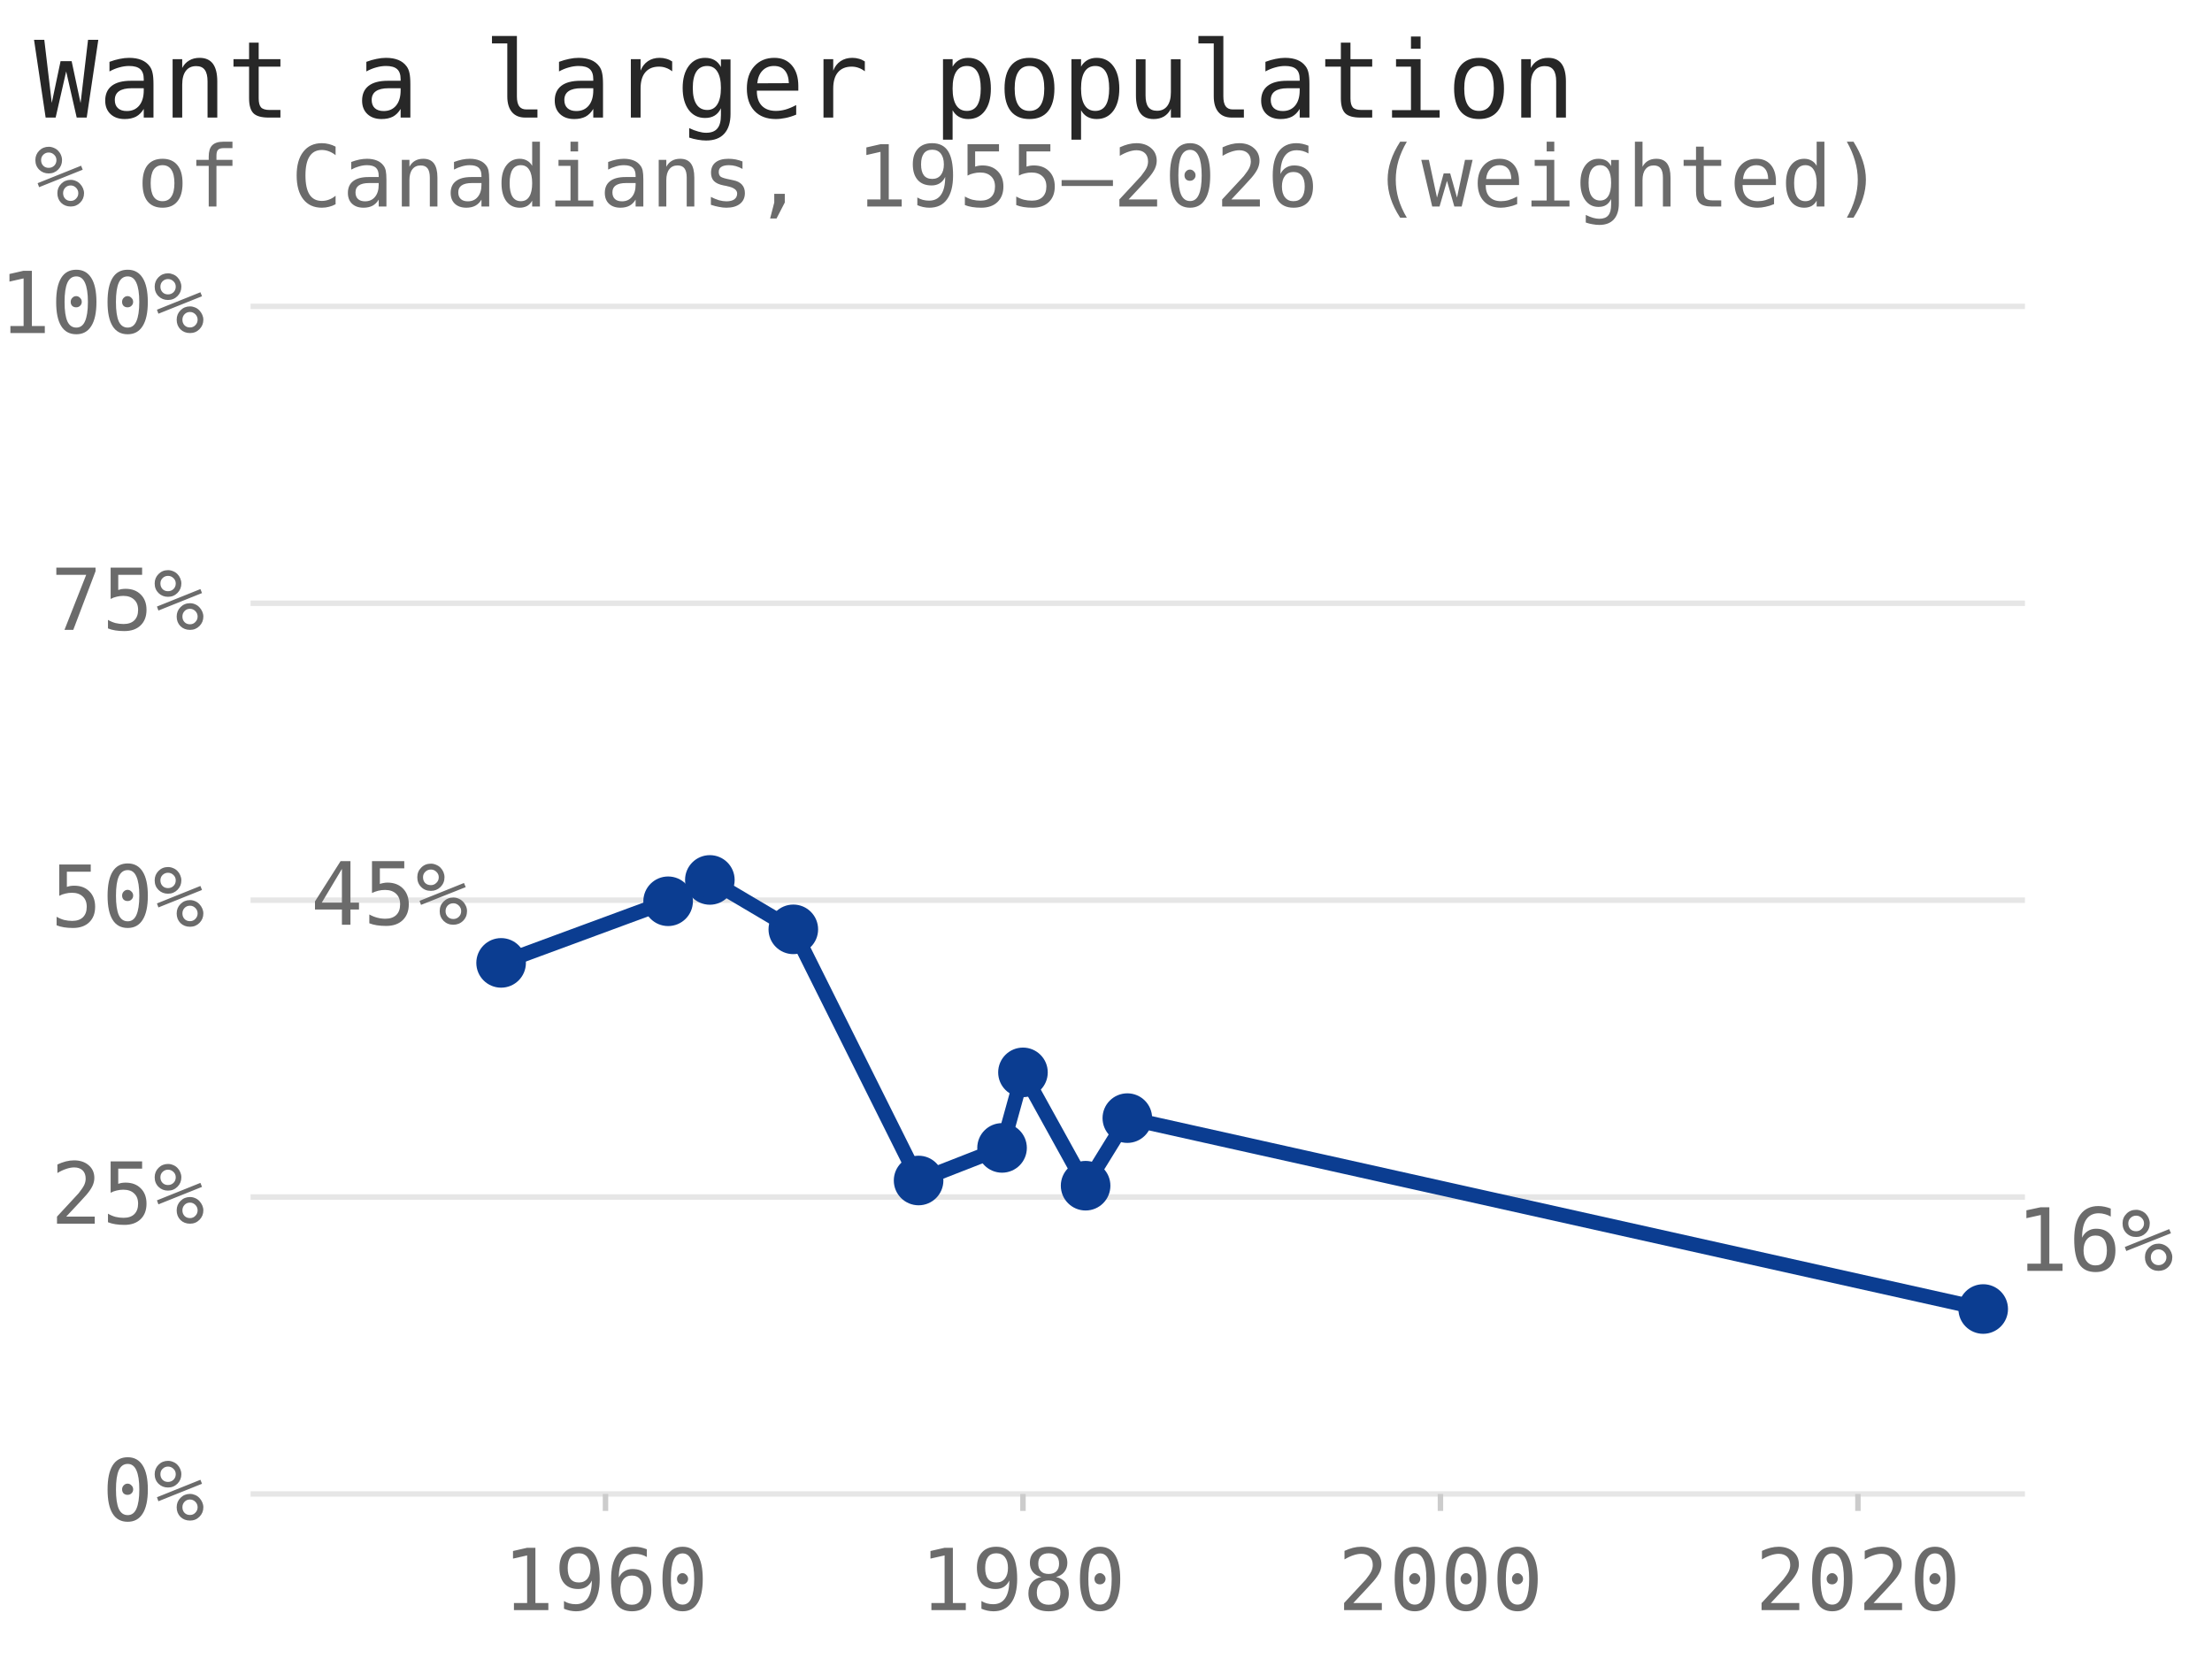
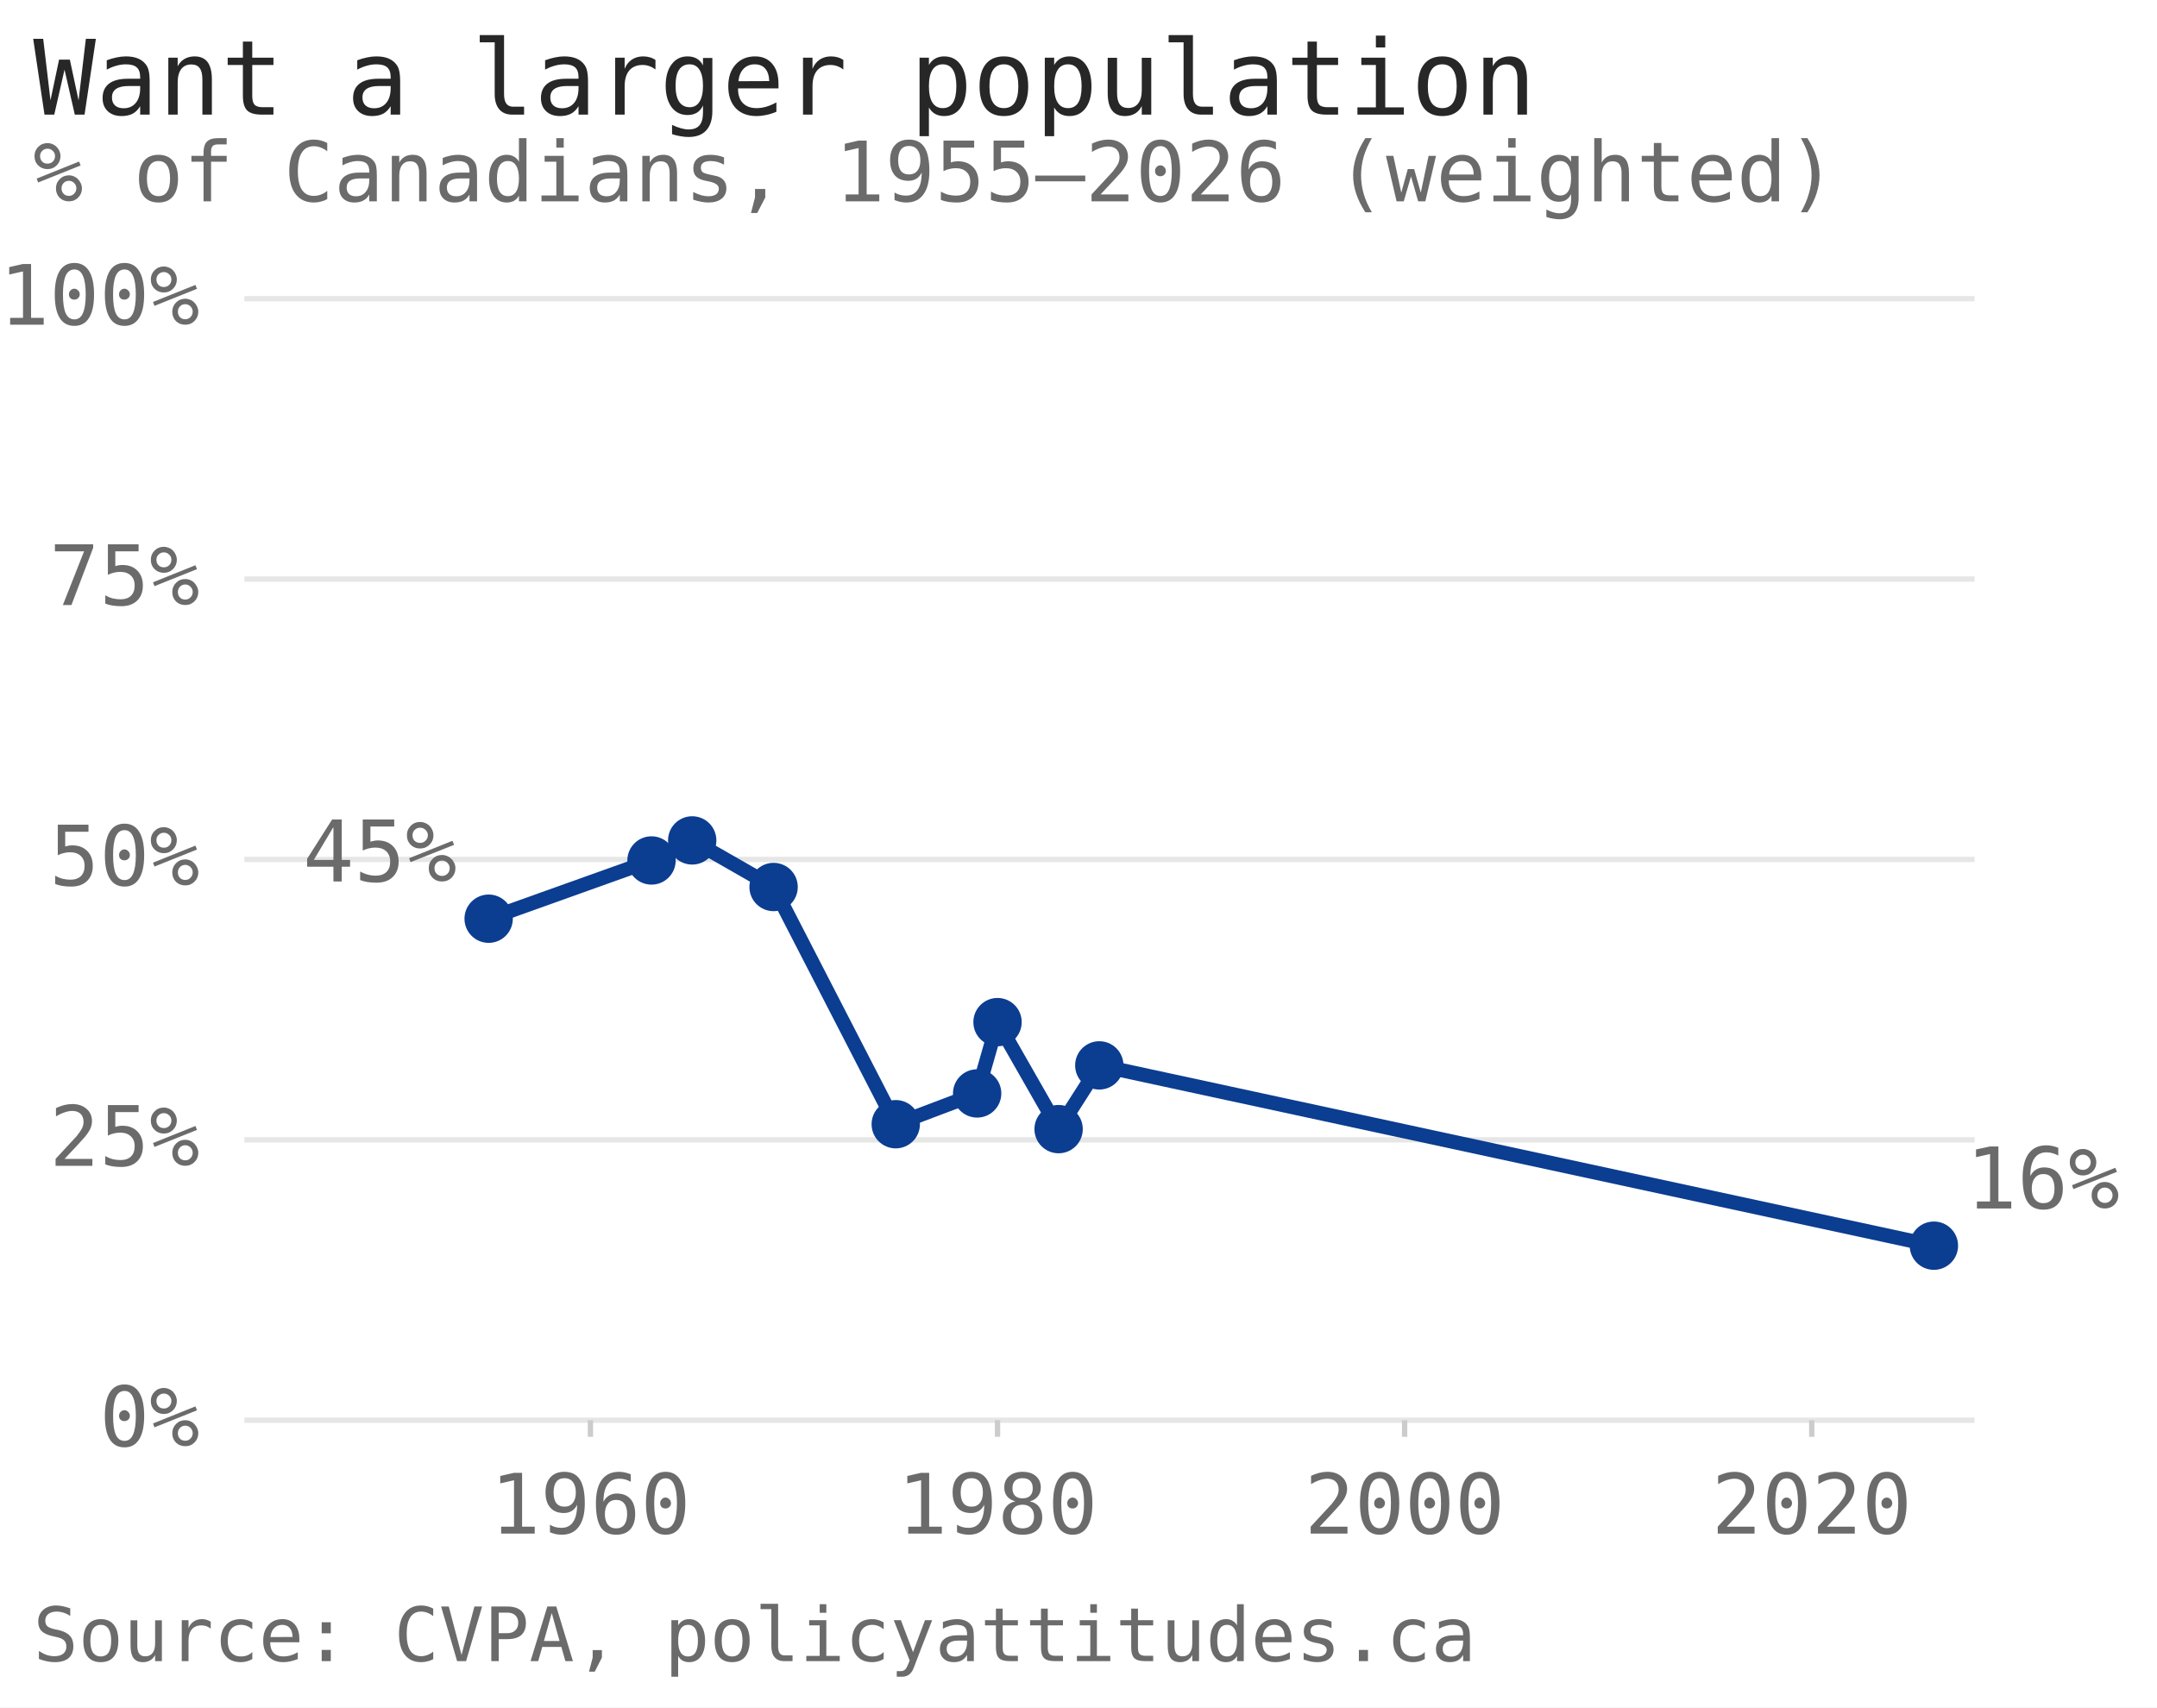
- <svg xmlns="http://www.w3.org/2000/svg" width="259.20pt" height="194.40pt" viewBox="0 0 259.20 194.40">
+ <svg xmlns="http://www.w3.org/2000/svg" width="259.20pt" height="205.20pt" viewBox="0 0 259.20 205.20">
  <g id="want-a-larger-population" class="svglite">
    <defs>
      <style type="text/css">
    .svglite line, .svglite polyline, .svglite polygon, .svglite path, .svglite rect, .svglite circle {
      fill: none;
      stroke: #000000;
      stroke-linecap: round;
      stroke-linejoin: round;
      stroke-miterlimit: 10.00;
    }
    .svglite text {
      white-space: pre;
    }
    .svglite g.glyphgroup path {
      fill: inherit;
      stroke: none;
    }
  </style>
    </defs>
    <rect width="100%" height="100%" style="stroke: none; fill: #FFFFFF;" />
    <defs>
-       <clipPath id="want-a-larger-population-cpMC4wMHwyNTkuMjB8MC4wMHwxOTQuNDA=">
-         <rect x="0.00" y="0.00" width="259.20" height="194.40" />
+       <clipPath id="want-a-larger-population-cpMC4wMHwyNTkuMjB8MC4wMHwyMDUuMjA=">
+         <rect x="0.00" y="0.00" width="259.20" height="205.20" />
      </clipPath>
    </defs>
-     <g clip-path="url(#want-a-larger-population-cpMC4wMHwyNTkuMjB8MC4wMHwxOTQuNDA=)">
-       <rect x="0.00" y="-0" width="259.20" height="194.40" style="stroke-width: 1.16; stroke: none; fill: #FFFFFF;" />
-       <polyline points="29.36,175.06 237.28,175.06 " style="stroke-width: 0.64; stroke: #E6E6E6; stroke-linecap: butt;" />
-       <polyline points="29.36,140.27 237.28,140.27 " style="stroke-width: 0.64; stroke: #E6E6E6; stroke-linecap: butt;" />
-       <polyline points="29.36,105.48 237.28,105.48 " style="stroke-width: 0.64; stroke: #E6E6E6; stroke-linecap: butt;" />
-       <polyline points="29.36,70.69 237.28,70.69 " style="stroke-width: 0.64; stroke: #E6E6E6; stroke-linecap: butt;" />
+     <g clip-path="url(#want-a-larger-population-cpMC4wMHwyNTkuMjB8MC4wMHwyMDUuMjA=)">
+       <rect x="0.00" y="0.00" width="259.20" height="205.20" style="stroke-width: 1.16; stroke: none; fill: #FFFFFF;" />
+       <polyline points="29.36,170.70 237.28,170.70 " style="stroke-width: 0.64; stroke: #E6E6E6; stroke-linecap: butt;" />
+       <polyline points="29.36,137.00 237.28,137.00 " style="stroke-width: 0.64; stroke: #E6E6E6; stroke-linecap: butt;" />
+       <polyline points="29.36,103.30 237.28,103.30 " style="stroke-width: 0.64; stroke: #E6E6E6; stroke-linecap: butt;" />
+       <polyline points="29.36,69.60 237.28,69.60 " style="stroke-width: 0.64; stroke: #E6E6E6; stroke-linecap: butt;" />
      <polyline points="29.36,35.90 237.28,35.90 " style="stroke-width: 0.64; stroke: #E6E6E6; stroke-linecap: butt;" />
-       <polyline points="58.72,112.83 78.29,105.61 83.18,103.11 92.96,108.90 107.64,138.33 117.42,134.51 119.87,125.66 127.21,138.94 132.10,131.02 232.39,153.39 " style="stroke-width: 1.71; stroke: #0B3D91; stroke-linecap: butt;" />
-       <circle cx="58.72" cy="112.83" r="2.52" style="stroke-width: 0.77; stroke: #0B3D91; fill: #0B3D91;" />
-       <circle cx="78.29" cy="105.61" r="2.52" style="stroke-width: 0.77; stroke: #0B3D91; fill: #0B3D91;" />
-       <circle cx="83.18" cy="103.11" r="2.52" style="stroke-width: 0.77; stroke: #0B3D91; fill: #0B3D91;" />
-       <circle cx="92.96" cy="108.90" r="2.52" style="stroke-width: 0.77; stroke: #0B3D91; fill: #0B3D91;" />
-       <circle cx="107.64" cy="138.33" r="2.52" style="stroke-width: 0.77; stroke: #0B3D91; fill: #0B3D91;" />
-       <circle cx="117.42" cy="134.51" r="2.52" style="stroke-width: 0.77; stroke: #0B3D91; fill: #0B3D91;" />
-       <circle cx="119.87" cy="125.66" r="2.52" style="stroke-width: 0.77; stroke: #0B3D91; fill: #0B3D91;" />
-       <circle cx="127.21" cy="138.94" r="2.52" style="stroke-width: 0.77; stroke: #0B3D91; fill: #0B3D91;" />
-       <circle cx="132.10" cy="131.02" r="2.52" style="stroke-width: 0.77; stroke: #0B3D91; fill: #0B3D91;" />
-       <circle cx="232.39" cy="153.39" r="2.52" style="stroke-width: 0.77; stroke: #0B3D91; fill: #0B3D91;" />
-       <text x="54.89" y="108.36" text-anchor="end" style="font-size: 10.24px;fill: #6B6B6B; font-family: &quot;Inconsolata&quot;;">45%</text>
-       <text x="236.22" y="148.92" style="font-size: 10.24px;fill: #6B6B6B; font-family: &quot;Inconsolata&quot;;">16%</text>
-       <text x="23.99" y="178.18" text-anchor="end" style="font-size: 10.00px;fill: #6B6B6B; font-family: &quot;Inconsolata&quot;;">0%</text>
-       <text x="23.99" y="143.39" text-anchor="end" style="font-size: 10.00px;fill: #6B6B6B; font-family: &quot;Inconsolata&quot;;">25%</text>
-       <text x="23.99" y="108.60" text-anchor="end" style="font-size: 10.00px;fill: #6B6B6B; font-family: &quot;Inconsolata&quot;;">50%</text>
-       <text x="23.99" y="73.81" text-anchor="end" style="font-size: 10.00px;fill: #6B6B6B; font-family: &quot;Inconsolata&quot;;">75%</text>
+       <polyline points="58.72,110.42 78.29,103.42 83.18,101.01 92.96,106.61 107.64,135.12 117.42,131.42 119.87,122.85 127.21,135.71 132.10,128.05 232.39,149.72 " style="stroke-width: 1.71; stroke: #0B3D91; stroke-linecap: butt;" />
+       <circle cx="58.72" cy="110.42" r="2.52" style="stroke-width: 0.77; stroke: #0B3D91; fill: #0B3D91;" />
+       <circle cx="78.29" cy="103.42" r="2.52" style="stroke-width: 0.77; stroke: #0B3D91; fill: #0B3D91;" />
+       <circle cx="83.18" cy="101.01" r="2.52" style="stroke-width: 0.77; stroke: #0B3D91; fill: #0B3D91;" />
+       <circle cx="92.96" cy="106.61" r="2.52" style="stroke-width: 0.77; stroke: #0B3D91; fill: #0B3D91;" />
+       <circle cx="107.64" cy="135.12" r="2.52" style="stroke-width: 0.77; stroke: #0B3D91; fill: #0B3D91;" />
+       <circle cx="117.42" cy="131.42" r="2.52" style="stroke-width: 0.77; stroke: #0B3D91; fill: #0B3D91;" />
+       <circle cx="119.87" cy="122.85" r="2.52" style="stroke-width: 0.77; stroke: #0B3D91; fill: #0B3D91;" />
+       <circle cx="127.21" cy="135.71" r="2.52" style="stroke-width: 0.77; stroke: #0B3D91; fill: #0B3D91;" />
+       <circle cx="132.10" cy="128.05" r="2.52" style="stroke-width: 0.77; stroke: #0B3D91; fill: #0B3D91;" />
+       <circle cx="232.39" cy="149.72" r="2.52" style="stroke-width: 0.77; stroke: #0B3D91; fill: #0B3D91;" />
+       <text x="54.89" y="105.95" text-anchor="end" style="font-size: 10.24px;fill: #6B6B6B; font-family: &quot;Inconsolata&quot;;">45%</text>
+       <text x="236.22" y="145.25" style="font-size: 10.24px;fill: #6B6B6B; font-family: &quot;Inconsolata&quot;;">16%</text>
+       <text x="23.99" y="173.82" text-anchor="end" style="font-size: 10.00px;fill: #6B6B6B; font-family: &quot;Inconsolata&quot;;">0%</text>
+       <text x="23.99" y="140.12" text-anchor="end" style="font-size: 10.00px;fill: #6B6B6B; font-family: &quot;Inconsolata&quot;;">25%</text>
+       <text x="23.99" y="106.42" text-anchor="end" style="font-size: 10.00px;fill: #6B6B6B; font-family: &quot;Inconsolata&quot;;">50%</text>
+       <text x="23.99" y="72.72" text-anchor="end" style="font-size: 10.00px;fill: #6B6B6B; font-family: &quot;Inconsolata&quot;;">75%</text>
      <text x="23.99" y="39.03" text-anchor="end" style="font-size: 10.00px;fill: #6B6B6B; font-family: &quot;Inconsolata&quot;;">100%</text>
-       <polyline points="70.95,177.05 70.95,175.06 " style="stroke-width: 0.64; stroke: #CCCCCC; stroke-linecap: butt;" />
-       <polyline points="119.87,177.05 119.87,175.06 " style="stroke-width: 0.64; stroke: #CCCCCC; stroke-linecap: butt;" />
-       <polyline points="168.79,177.05 168.79,175.06 " style="stroke-width: 0.64; stroke: #CCCCCC; stroke-linecap: butt;" />
-       <polyline points="217.71,177.05 217.71,175.06 " style="stroke-width: 0.64; stroke: #CCCCCC; stroke-linecap: butt;" />
-       <text x="70.95" y="188.67" text-anchor="middle" style="font-size: 10.00px;fill: #6B6B6B; font-family: &quot;Inconsolata&quot;;">1960</text>
-       <text x="119.87" y="188.67" text-anchor="middle" style="font-size: 10.00px;fill: #6B6B6B; font-family: &quot;Inconsolata&quot;;">1980</text>
-       <text x="168.79" y="188.67" text-anchor="middle" style="font-size: 10.00px;fill: #6B6B6B; font-family: &quot;Inconsolata&quot;;">2000</text>
-       <text x="217.71" y="188.67" text-anchor="middle" style="font-size: 10.00px;fill: #6B6B6B; font-family: &quot;Inconsolata&quot;;">2020</text>
+       <polyline points="70.95,172.69 70.95,170.70 " style="stroke-width: 0.64; stroke: #CCCCCC; stroke-linecap: butt;" />
+       <polyline points="119.87,172.69 119.87,170.70 " style="stroke-width: 0.64; stroke: #CCCCCC; stroke-linecap: butt;" />
+       <polyline points="168.79,172.69 168.79,170.70 " style="stroke-width: 0.64; stroke: #CCCCCC; stroke-linecap: butt;" />
+       <polyline points="217.71,172.69 217.71,170.70 " style="stroke-width: 0.64; stroke: #CCCCCC; stroke-linecap: butt;" />
+       <text x="70.95" y="184.32" text-anchor="middle" style="font-size: 10.00px;fill: #6B6B6B; font-family: &quot;Inconsolata&quot;;">1960</text>
+       <text x="119.87" y="184.32" text-anchor="middle" style="font-size: 10.00px;fill: #6B6B6B; font-family: &quot;Inconsolata&quot;;">1980</text>
+       <text x="168.79" y="184.32" text-anchor="middle" style="font-size: 10.00px;fill: #6B6B6B; font-family: &quot;Inconsolata&quot;;">2000</text>
+       <text x="217.71" y="184.32" text-anchor="middle" style="font-size: 10.00px;fill: #6B6B6B; font-family: &quot;Inconsolata&quot;;">2020</text>
      <text x="3.99" y="24.20" style="font-size: 10.00px;fill: #6B6B6B; font-family: &quot;Inconsolata&quot;;">% of Canadians, 1955–2026 (weighted)</text>
      <text x="3.99" y="13.78" style="font-size: 12.50px; font-weight: 500;fill: #272727; font-family: &quot;Inconsolata&quot;;">Want a larger population</text>
+       <text x="3.99" y="199.65" style="font-size: 9.00px;fill: #6B6B6B; font-family: &quot;Inconsolata&quot;;">Source: CVPA, policyattitudes.ca</text>
    </g>
  </g>
</svg>
